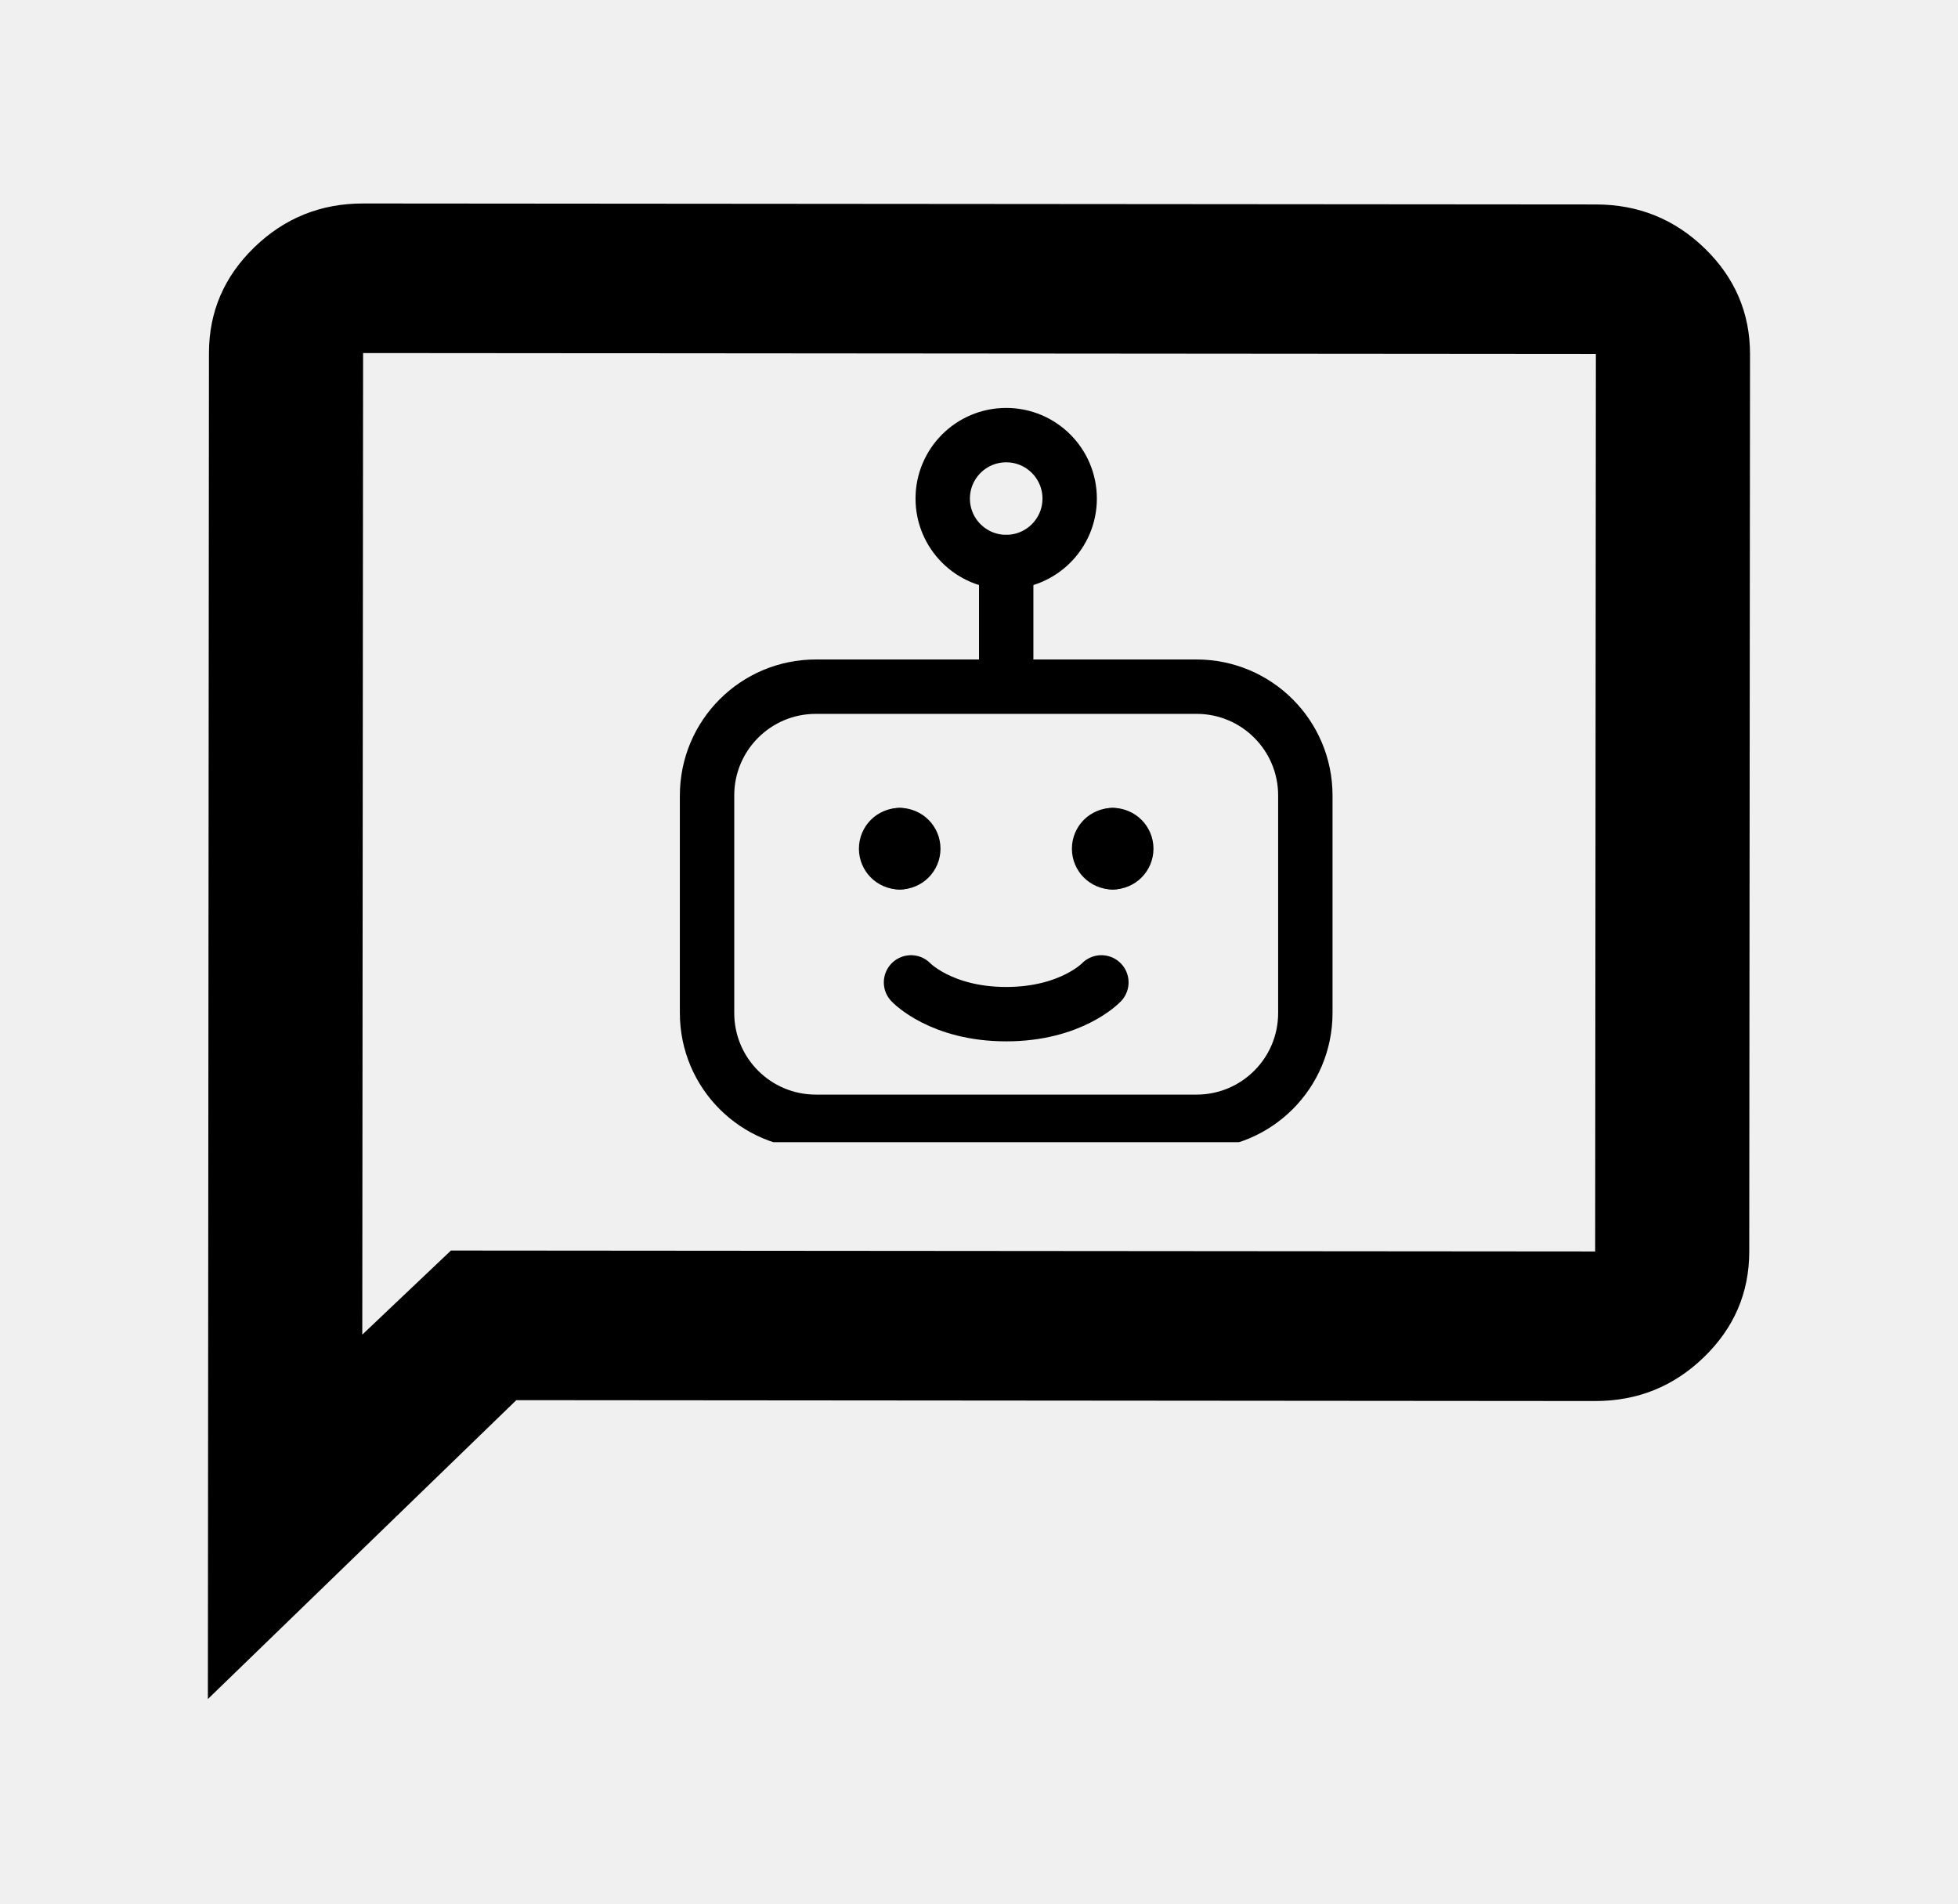
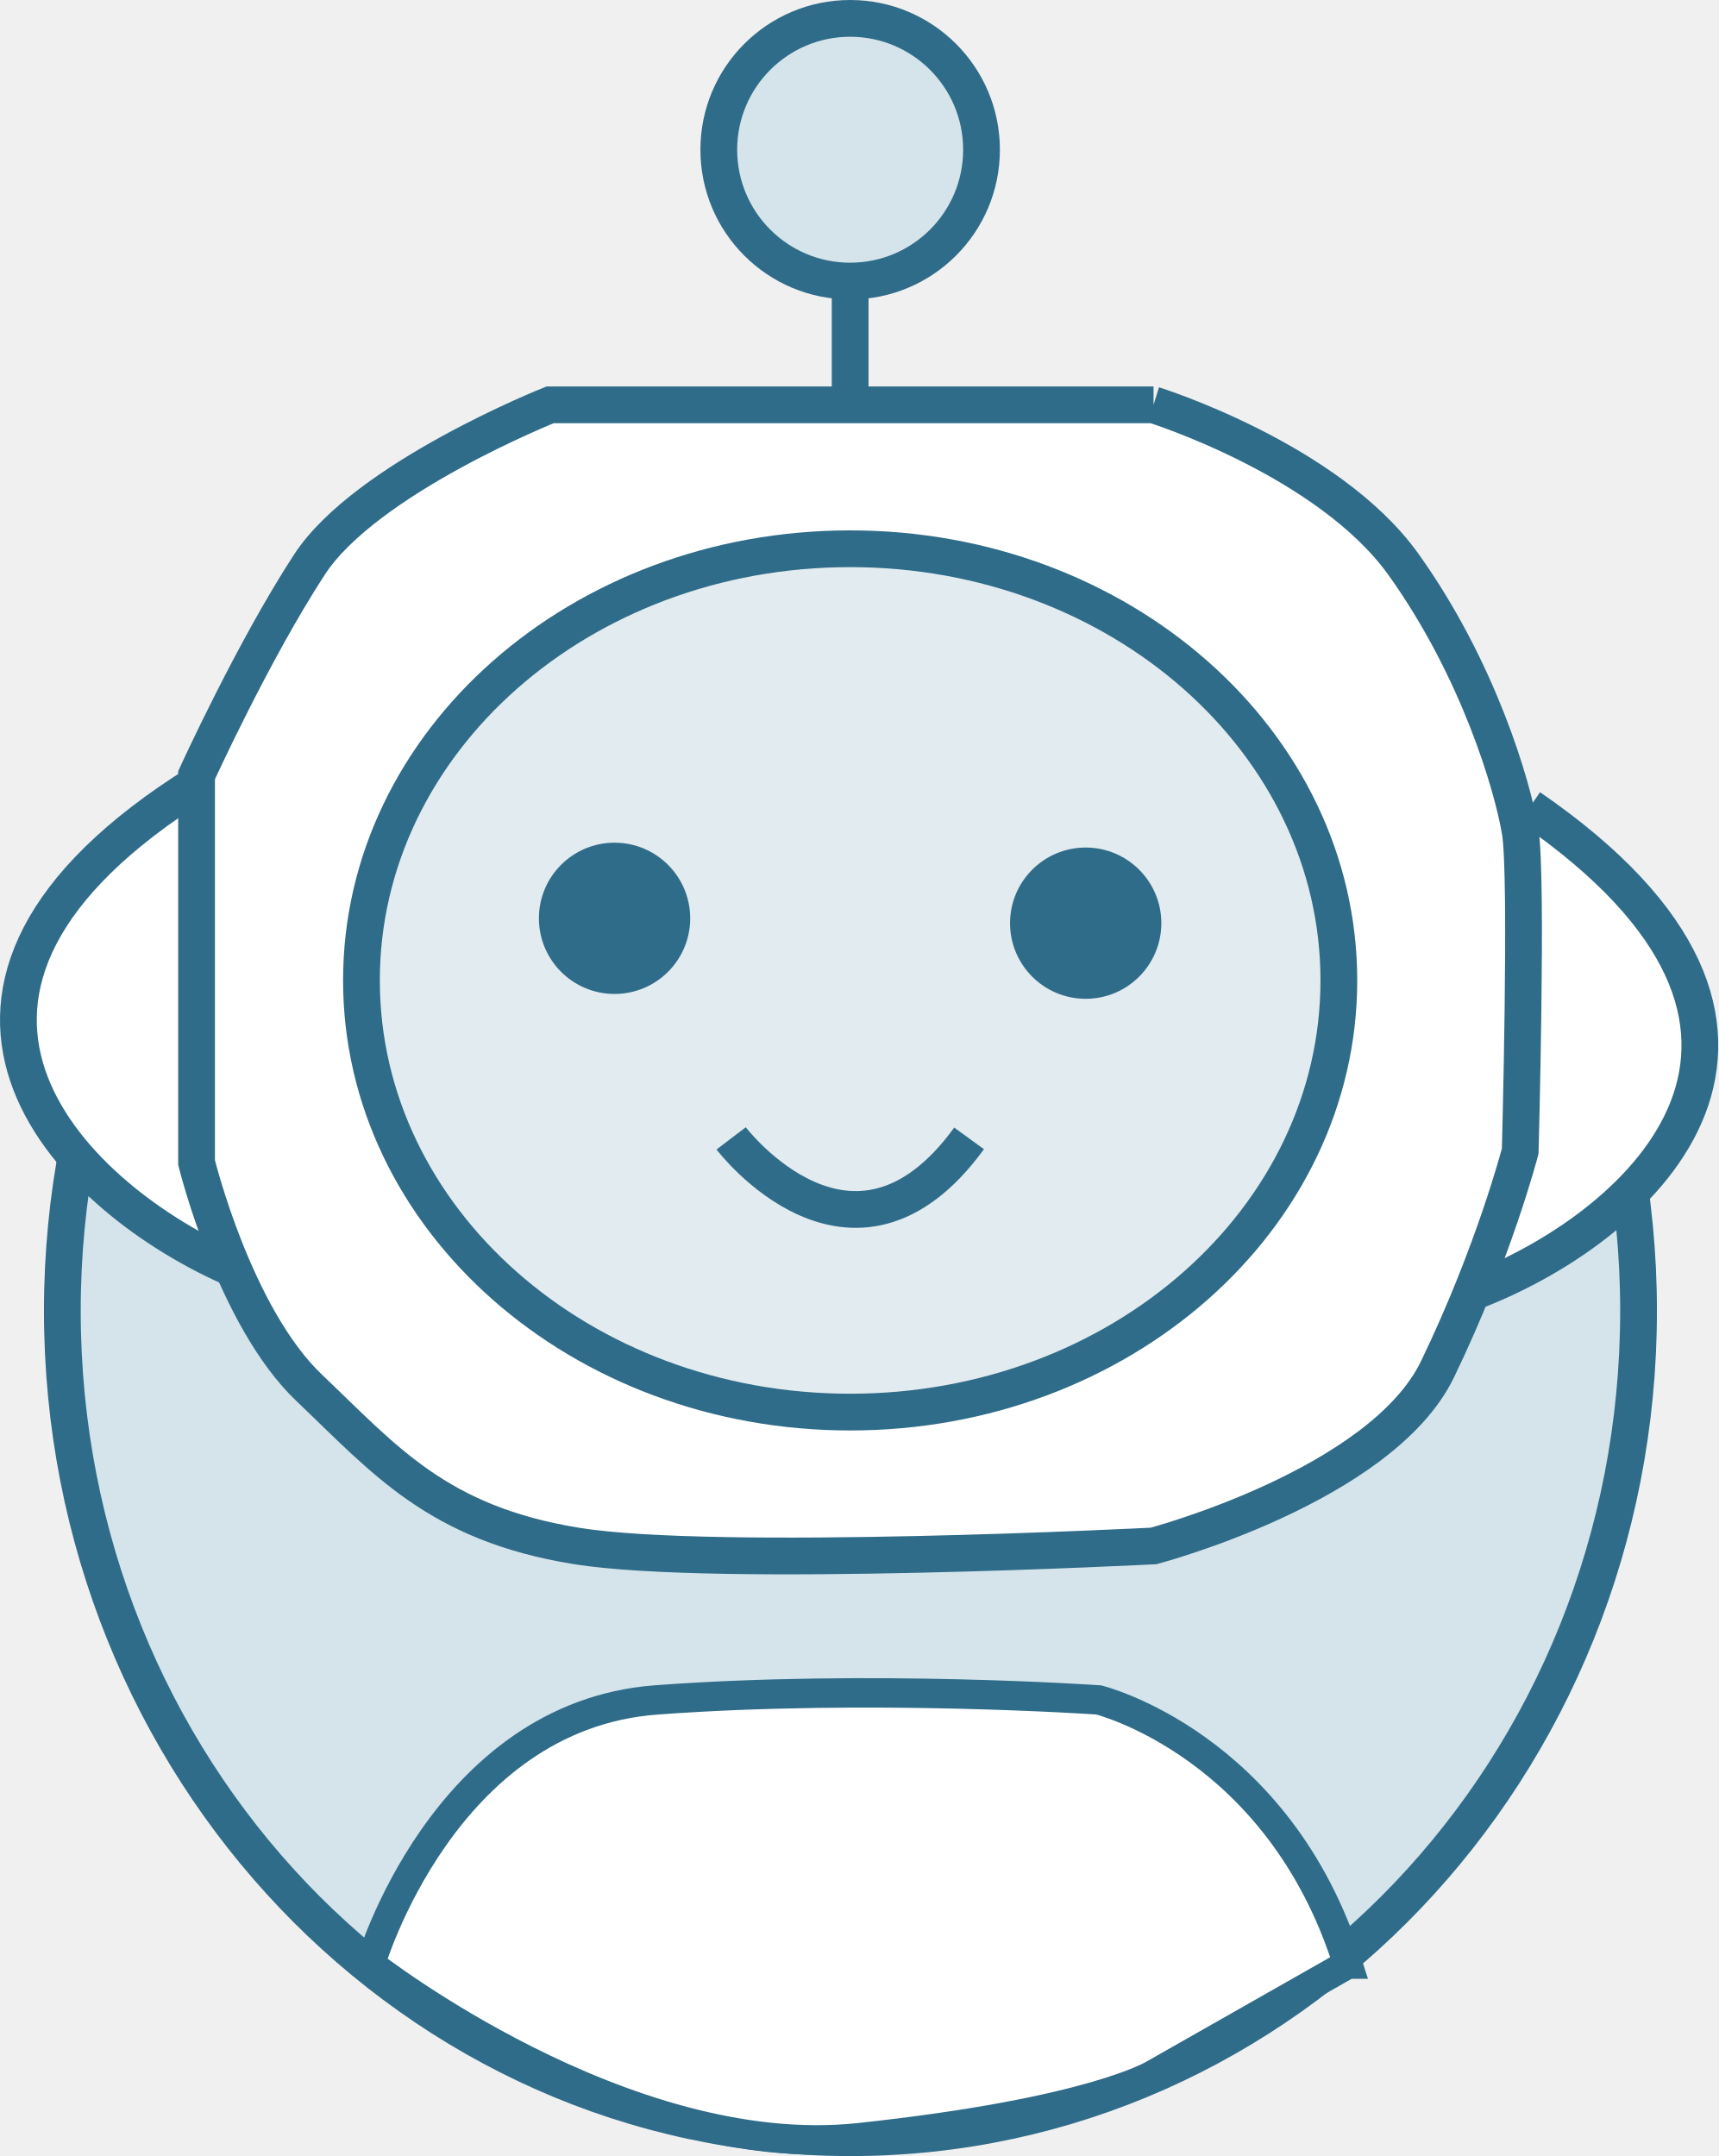
- <svg xmlns="http://www.w3.org/2000/svg" width="36" height="35" viewBox="0 0 36 35" fill="none">
-   <path d="M3.822 31.238L3.842 6.488C3.843 5.732 4.121 5.085 4.676 4.547C5.231 4.009 5.899 3.74 6.678 3.741L29.345 3.759C30.124 3.76 30.79 4.029 31.345 4.568C31.899 5.107 32.176 5.755 32.176 6.511L32.162 23.011C32.161 23.768 31.884 24.415 31.328 24.953C30.773 25.491 30.106 25.76 29.327 25.759L9.493 25.743L3.822 31.238ZM8.291 22.992L29.329 23.009L29.342 6.509L6.676 6.491L6.661 24.538L8.291 22.992Z" fill="black" />
-   <g clip-path="url(#clip0_184_850)">
-     <path d="M19.667 9.167C19.667 9.811 19.144 10.333 18.5 10.333C17.856 10.333 17.333 9.811 17.333 9.167C17.333 8.522 17.856 8 18.5 8C19.144 8 19.667 8.522 19.667 9.167Z" stroke="black" stroke-linecap="round" stroke-linejoin="round" />
-     <path d="M18.5 10.333V12.583" stroke="black" stroke-linecap="round" stroke-linejoin="round" />
-     <path d="M20.25 18.062C20.25 18.062 19.7 18.646 18.5 18.646C17.3 18.646 16.75 18.062 16.75 18.062" stroke="black" stroke-linecap="round" stroke-linejoin="round" />
-     <path d="M16.542 15.854C16.404 15.854 16.292 15.742 16.292 15.604C16.292 15.465 16.404 15.354 16.542 15.354" stroke="black" stroke-linecap="round" stroke-linejoin="round" />
-     <path d="M16.542 15.854C16.68 15.854 16.792 15.742 16.792 15.604C16.792 15.465 16.68 15.354 16.542 15.354" stroke="black" stroke-linecap="round" stroke-linejoin="round" />
-     <path d="M20.458 15.854C20.32 15.854 20.208 15.742 20.208 15.604C20.208 15.465 20.32 15.354 20.458 15.354" stroke="black" stroke-linecap="round" stroke-linejoin="round" />
-     <path d="M20.458 15.854C20.596 15.854 20.708 15.742 20.708 15.604C20.708 15.465 20.596 15.354 20.458 15.354" stroke="black" stroke-linecap="round" stroke-linejoin="round" />
-     <path d="M13 18.625V14.625C13 13.52 13.895 12.625 15 12.625H22C23.105 12.625 24 13.52 24 14.625V18.625C24 19.73 23.105 20.625 22 20.625H15C13.895 20.625 13 19.73 13 18.625Z" stroke="black" stroke-linecap="round" stroke-linejoin="round" />
+ <svg xmlns="http://www.w3.org/2000/svg" id="Layer_1" data-name="Layer 1" viewBox="0 0 233.74 293.33">
+   <defs>
+     <style>
+       .cls-1 {
+         fill: #d4e4ea;
+       }
+ 
+       .cls-1, .cls-2, .cls-3, .cls-4, .cls-5, .cls-6 {
+         stroke: #2f6c89;
+         stroke-miterlimit: 10;
+       }
+ 
+       .cls-1, .cls-2, .cls-3, .cls-5, .cls-6 {
+         stroke-width: 5px;
+       }
+ 
+       .cls-2 {
+         fill: #e2ebef;
+       }
+ 
+       .cls-3 {
+         fill: none;
+       }
+ 
+       .cls-4 {
+         stroke-width: 4px;
+       }
+ 
+       .cls-4, .cls-5 {
+         fill: #fff;
+       }
+ 
+       .cls-6 {
+         fill: #2f6c89;
+       }
+     </style>
+   </defs>
+   <g>
+     <ellipse class="cls-1" cx="115.69" cy="178.35" rx="107.21" ry="112.49" />
+     <path class="cls-4" d="M183.36,267.22c-9.4-29.88-33.9-35.94-33.9-35.94,0,0-31.18-2.16-60.19,0-29.01,2.16-38.88,35.94-38.88,35.94,0,0,34.48,27.05,66.48,23.62,32.01-3.43,40.21-8.69,40.21-8.69l26.27-14.93Z" />
  </g>
-   <defs>
-     <clipPath id="clip0_184_850">
-       <rect width="14" height="14" fill="white" transform="translate(12 7)" />
-     </clipPath>
-   </defs>
+   <g>
+     <g>
+       <path class="cls-5" d="M31.07,172.31c-22.12-9.94-49.4-37.52-3.96-65.87" />
+       <path class="cls-5" d="M201.17,175.46c22.55-8.94,51.04-35.26,6.91-65.62" />
+       <circle class="cls-1" cx="115.65" cy="20.37" r="17.87" />
+       <line class="cls-3" x1="115.65" y1="52.78" x2="115.65" y2="38.24" />
+       <path class="cls-5" d="M156.92,55.08h-82.09s-25.07,9.97-32.74,21.74-15.35,28.65-15.35,28.65v52.69s5.12,20.97,15.35,30.69c10.23,9.72,17.39,18.42,36.32,21.48,18.93,3.07,78.51,0,78.51,0,0,0,30.96-8.18,38.63-24.04s11.25-29.67,11.25-29.67c0,0,1.02-37.34,0-43.48-1.02-6.14-5.63-22-15.86-36.32-10.23-14.32-34.02-21.74-34.02-21.74" />
+     </g>
+     <g>
+       <ellipse class="cls-2" cx="115.65" cy="133.39" rx="66.48" ry="58.73" />
+       <circle class="cls-6" cx="83.6" cy="124.94" r="7.79" />
+       <circle class="cls-6" cx="147.69" cy="125.6" r="7.79" />
+       <path class="cls-3" d="M99.46,154.88s16.55,21.76,32.37,0" />
+     </g>
+   </g>
</svg>
